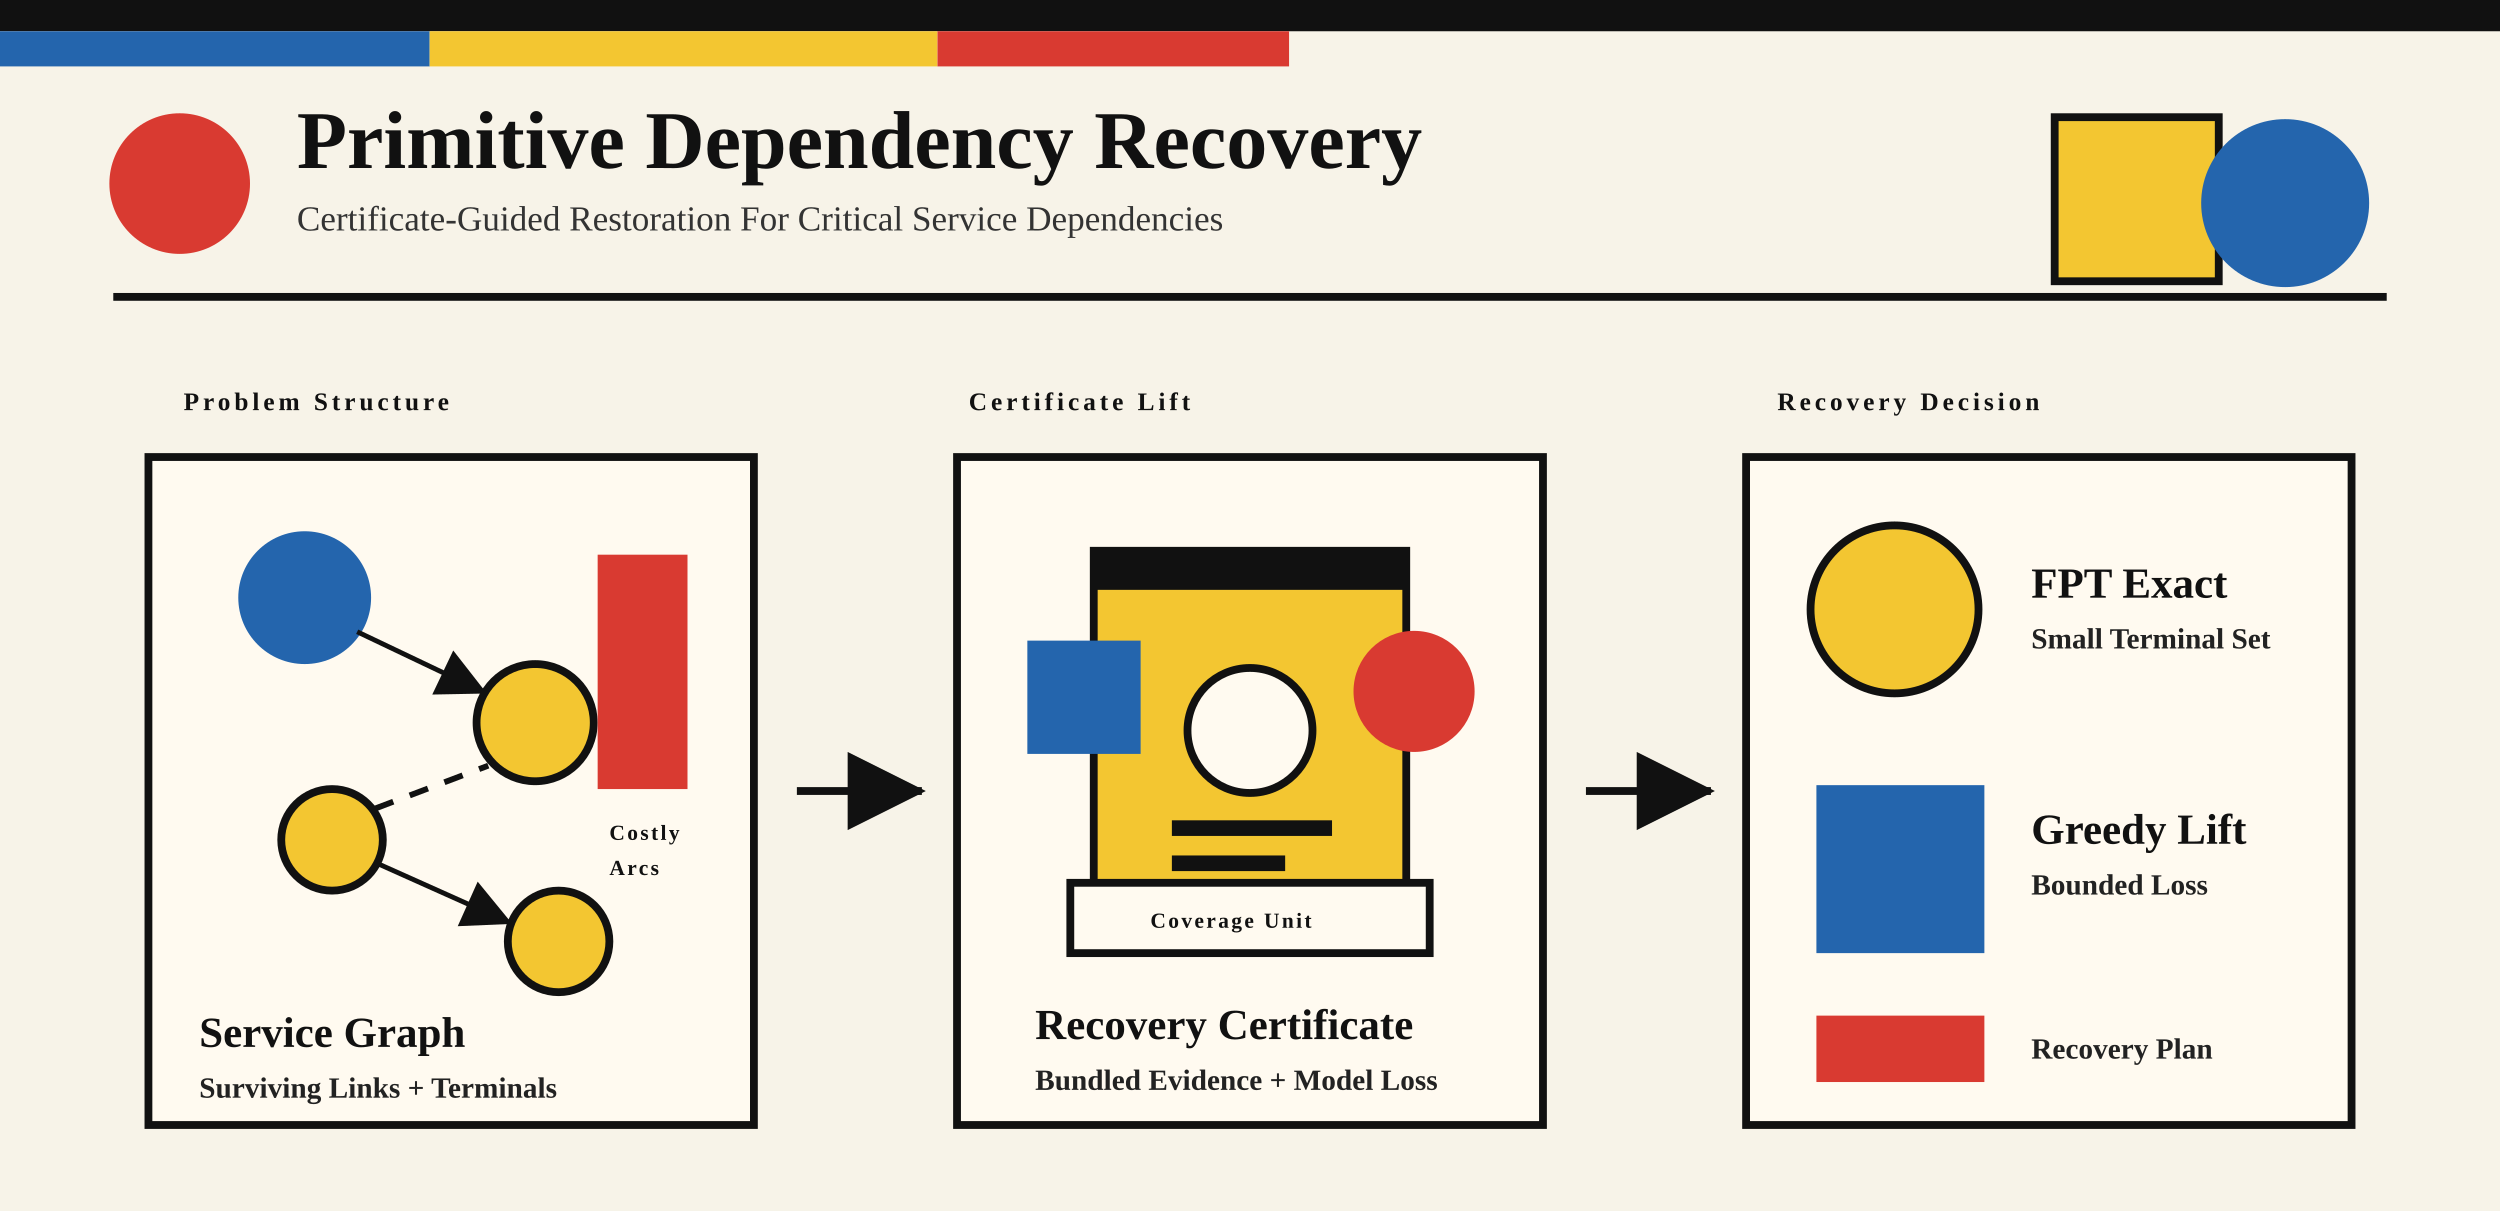
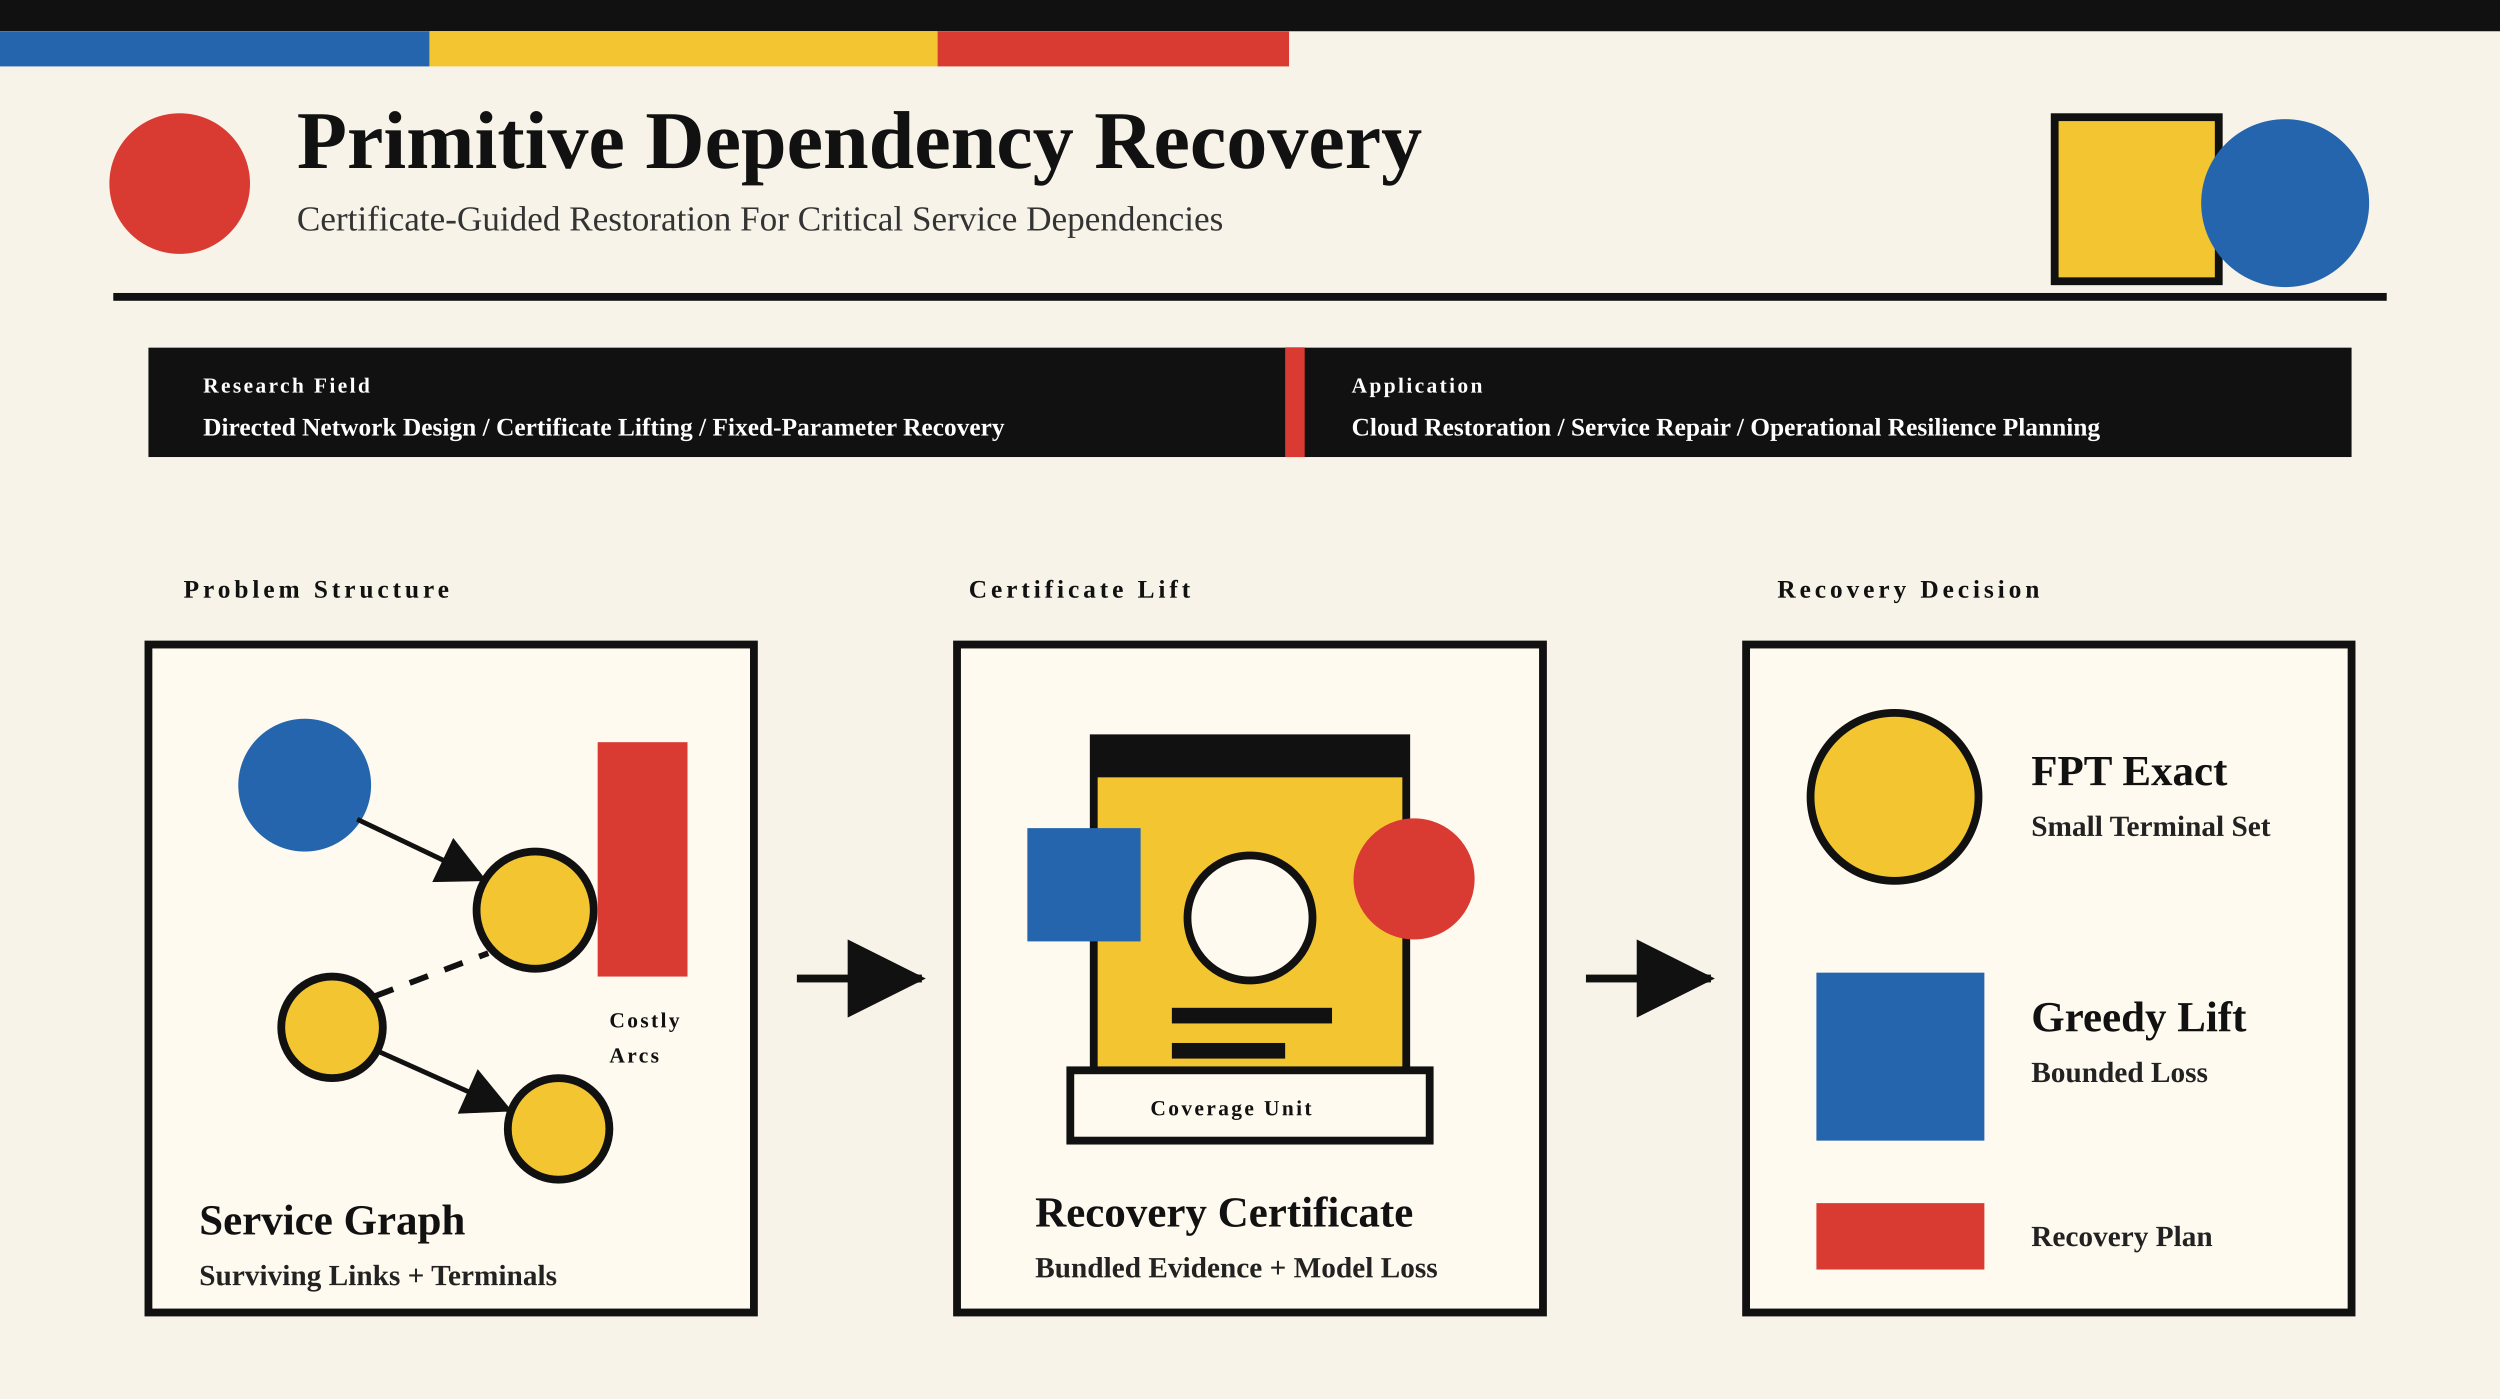
- <svg xmlns="http://www.w3.org/2000/svg" viewBox="0 0 1280 620" role="img" aria-labelledby="title desc">
+ <svg xmlns="http://www.w3.org/2000/svg" viewBox="0 0 1280 716" role="img" aria-labelledby="title desc">
  <defs>
    <style>
      .bg{fill:#f7f3e8}
      .paper{fill:#fffaf0}
      .black{fill:#111}
      .red{fill:#d93a31}
      .blue{fill:#2465ad}
      .yellow{fill:#f3c631}
      .stroke{stroke:#111;stroke-width:4;stroke-linecap:square;stroke-linejoin:miter}
      .thin{stroke:#111;stroke-width:2.5;stroke-linecap:square;stroke-linejoin:miter}
      .dash{stroke:#111;stroke-width:3;stroke-dasharray:10 9;fill:none}
      .title{font:800 42px "Times New Roman",Times,serif;fill:#111}
      .subtitle{font:500 18px "Times New Roman",Times,serif;fill:#333}
      .section{font:800 13px "Times New Roman",Times,serif;letter-spacing:2px;fill:#111}
      .label{font:800 22px "Times New Roman",Times,serif;fill:#111}
      .body{font:600 15px "Times New Roman",Times,serif;fill:#222}
      .small{font:700 13px "Times New Roman",Times,serif;fill:#222}
      .micro{font:800 11px "Times New Roman",Times,serif;letter-spacing:1.2px;fill:#111}
      .white{fill:#fff}
    </style>
    <marker id="arrow" markerWidth="12" markerHeight="12" refX="10" refY="6" orient="auto">
      <path d="M1,1 L11,6 L1,11 Z" fill="#111" />
    </marker>
  </defs>
-   <rect class="bg" width="1280" height="620" />
+   <rect class="bg" width="1280" height="716" />
  <rect class="black" x="0" y="0" width="1280" height="16" />
  <rect class="blue" x="0" y="16" width="220" height="18" />
  <rect class="yellow" x="220" y="16" width="260" height="18" />
  <rect class="red" x="480" y="16" width="180" height="18" />
  <circle class="red" cx="92" cy="94" r="36" />
  <text class="title" x="152" y="86">Primitive Dependency Recovery</text>
  <text class="subtitle" x="152" y="118">Certificate-Guided Restoration For Critical Service Dependencies</text>
  <rect class="yellow stroke" x="1052" y="60" width="84" height="84" />
  <circle class="blue" cx="1170" cy="104" r="43" />
  <line class="stroke" x1="60" y1="152" x2="1220" y2="152" />
-   <text class="section" x="94" y="210">Problem Structure</text>
-   <text class="section" x="496" y="210">Certificate Lift</text>
-   <text class="section" x="910" y="210">Recovery Decision</text>
-   <rect class="paper stroke" x="76" y="234" width="310" height="342" />
-   <circle class="blue" cx="156" cy="306" r="34" />
-   <circle class="yellow stroke" cx="274" cy="370" r="30" />
-   <circle class="yellow stroke" cx="170" cy="430" r="26" />
-   <circle class="yellow stroke" cx="286" cy="482" r="26" />
-   <line class="thin" x1="184" y1="324" x2="247" y2="354" marker-end="url(#arrow)" />
-   <path class="dash" d="M192 414 L250 392" />
-   <line class="thin" x1="193" y1="442" x2="260" y2="472" marker-end="url(#arrow)" />
-   <text class="label" x="102" y="536">Service Graph</text>
-   <text class="body" x="102" y="562">Surviving Links + Terminals</text>
-   <rect class="red" x="306" y="284" width="46" height="120" />
-   <text class="micro" x="312" y="430">Costly</text>
-   <text class="micro" x="312" y="448">Arcs</text>
-   <path class="stroke" d="M410 405 H470" marker-end="url(#arrow)" />
-   <rect class="paper stroke" x="490" y="234" width="300" height="342" />
-   <rect class="yellow stroke" x="560" y="282" width="160" height="174" />
-   <rect class="black" x="560" y="282" width="160" height="20" />
-   <rect class="blue" x="526" y="328" width="58" height="58" />
-   <circle class="red" cx="724" cy="354" r="31" />
-   <circle class="paper stroke" cx="640" cy="374" r="32" />
-   <rect class="black" x="600" y="420" width="82" height="8" />
-   <rect class="black" x="600" y="438" width="58" height="8" />
-   <rect class="paper stroke" x="548" y="452" width="184" height="36" />
-   <text class="micro" x="589" y="475">Coverage Unit</text>
-   <text class="label" x="530" y="532">Recovery Certificate</text>
-   <text class="body" x="530" y="558">Bundled Evidence + Model Loss</text>
-   <path class="stroke" d="M814 405 H874" marker-end="url(#arrow)" />
-   <rect class="paper stroke" x="894" y="234" width="310" height="342" />
-   <circle class="yellow stroke" cx="970" cy="312" r="43" />
-   <text class="label" x="1040" y="306">FPT Exact</text>
-   <text class="body" x="1040" y="332">Small Terminal Set</text>
-   <rect class="blue" x="930" y="402" width="86" height="86" />
-   <text class="label" x="1040" y="432">Greedy Lift</text>
-   <text class="body" x="1040" y="458">Bounded Loss</text>
-   <rect class="red" x="930" y="520" width="86" height="34" />
-   <text class="body" x="1040" y="542">Recovery Plan</text>
+   <g id="research-summary">
+     <rect class="black" x="76" y="178" width="1128" height="56" />
+     <text class="micro white" x="104" y="201">Research Field</text>
+     <text class="small white" x="104" y="223">Directed Network Design / Certificate Lifting / Fixed-Parameter Recovery</text>
+     <rect class="red" x="658" y="178" width="10" height="56" />
+     <text class="micro white" x="692" y="201">Application</text>
+     <text class="small white" x="692" y="223">Cloud Restoration / Service Repair / Operational Resilience Planning</text>
+   </g>
+   <g id="workflow" transform="translate(0 96)">
+     <text class="section" x="94" y="210">Problem Structure</text>
+     <text class="section" x="496" y="210">Certificate Lift</text>
+     <text class="section" x="910" y="210">Recovery Decision</text>
+     <rect class="paper stroke" x="76" y="234" width="310" height="342" />
+     <circle class="blue" cx="156" cy="306" r="34" />
+     <circle class="yellow stroke" cx="274" cy="370" r="30" />
+     <circle class="yellow stroke" cx="170" cy="430" r="26" />
+     <circle class="yellow stroke" cx="286" cy="482" r="26" />
+     <line class="thin" x1="184" y1="324" x2="247" y2="354" marker-end="url(#arrow)" />
+     <path class="dash" d="M192 414 L250 392" />
+     <line class="thin" x1="193" y1="442" x2="260" y2="472" marker-end="url(#arrow)" />
+     <text class="label" x="102" y="536">Service Graph</text>
+     <text class="body" x="102" y="562">Surviving Links + Terminals</text>
+     <rect class="red" x="306" y="284" width="46" height="120" />
+     <text class="micro" x="312" y="430">Costly</text>
+     <text class="micro" x="312" y="448">Arcs</text>
+     <path class="stroke" d="M410 405 H470" marker-end="url(#arrow)" />
+     <rect class="paper stroke" x="490" y="234" width="300" height="342" />
+     <rect class="yellow stroke" x="560" y="282" width="160" height="174" />
+     <rect class="black" x="560" y="282" width="160" height="20" />
+     <rect class="blue" x="526" y="328" width="58" height="58" />
+     <circle class="red" cx="724" cy="354" r="31" />
+     <circle class="paper stroke" cx="640" cy="374" r="32" />
+     <rect class="black" x="600" y="420" width="82" height="8" />
+     <rect class="black" x="600" y="438" width="58" height="8" />
+     <rect class="paper stroke" x="548" y="452" width="184" height="36" />
+     <text class="micro" x="589" y="475">Coverage Unit</text>
+     <text class="label" x="530" y="532">Recovery Certificate</text>
+     <text class="body" x="530" y="558">Bundled Evidence + Model Loss</text>
+     <path class="stroke" d="M814 405 H874" marker-end="url(#arrow)" />
+     <rect class="paper stroke" x="894" y="234" width="310" height="342" />
+     <circle class="yellow stroke" cx="970" cy="312" r="43" />
+     <text class="label" x="1040" y="306">FPT Exact</text>
+     <text class="body" x="1040" y="332">Small Terminal Set</text>
+     <rect class="blue" x="930" y="402" width="86" height="86" />
+     <text class="label" x="1040" y="432">Greedy Lift</text>
+     <text class="body" x="1040" y="458">Bounded Loss</text>
+     <rect class="red" x="930" y="520" width="86" height="34" />
+     <text class="body" x="1040" y="542">Recovery Plan</text>
+   </g>
</svg>
